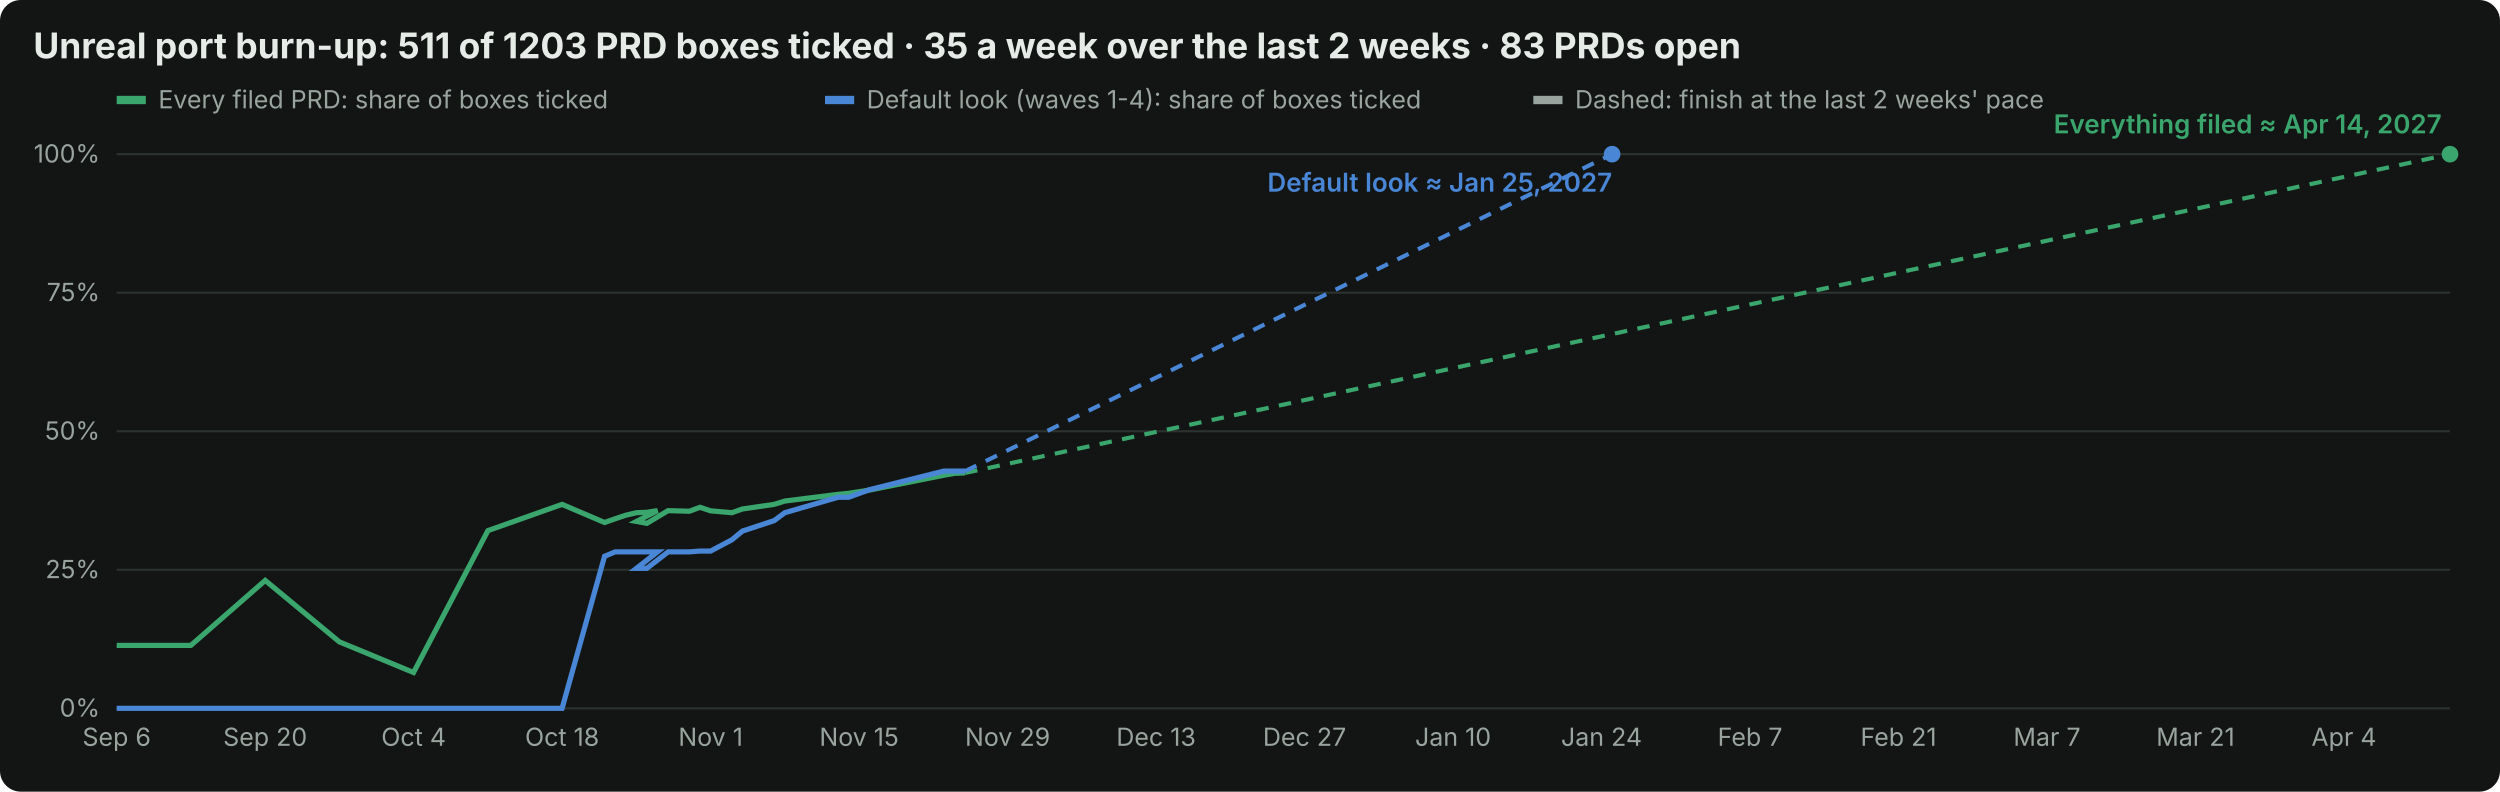
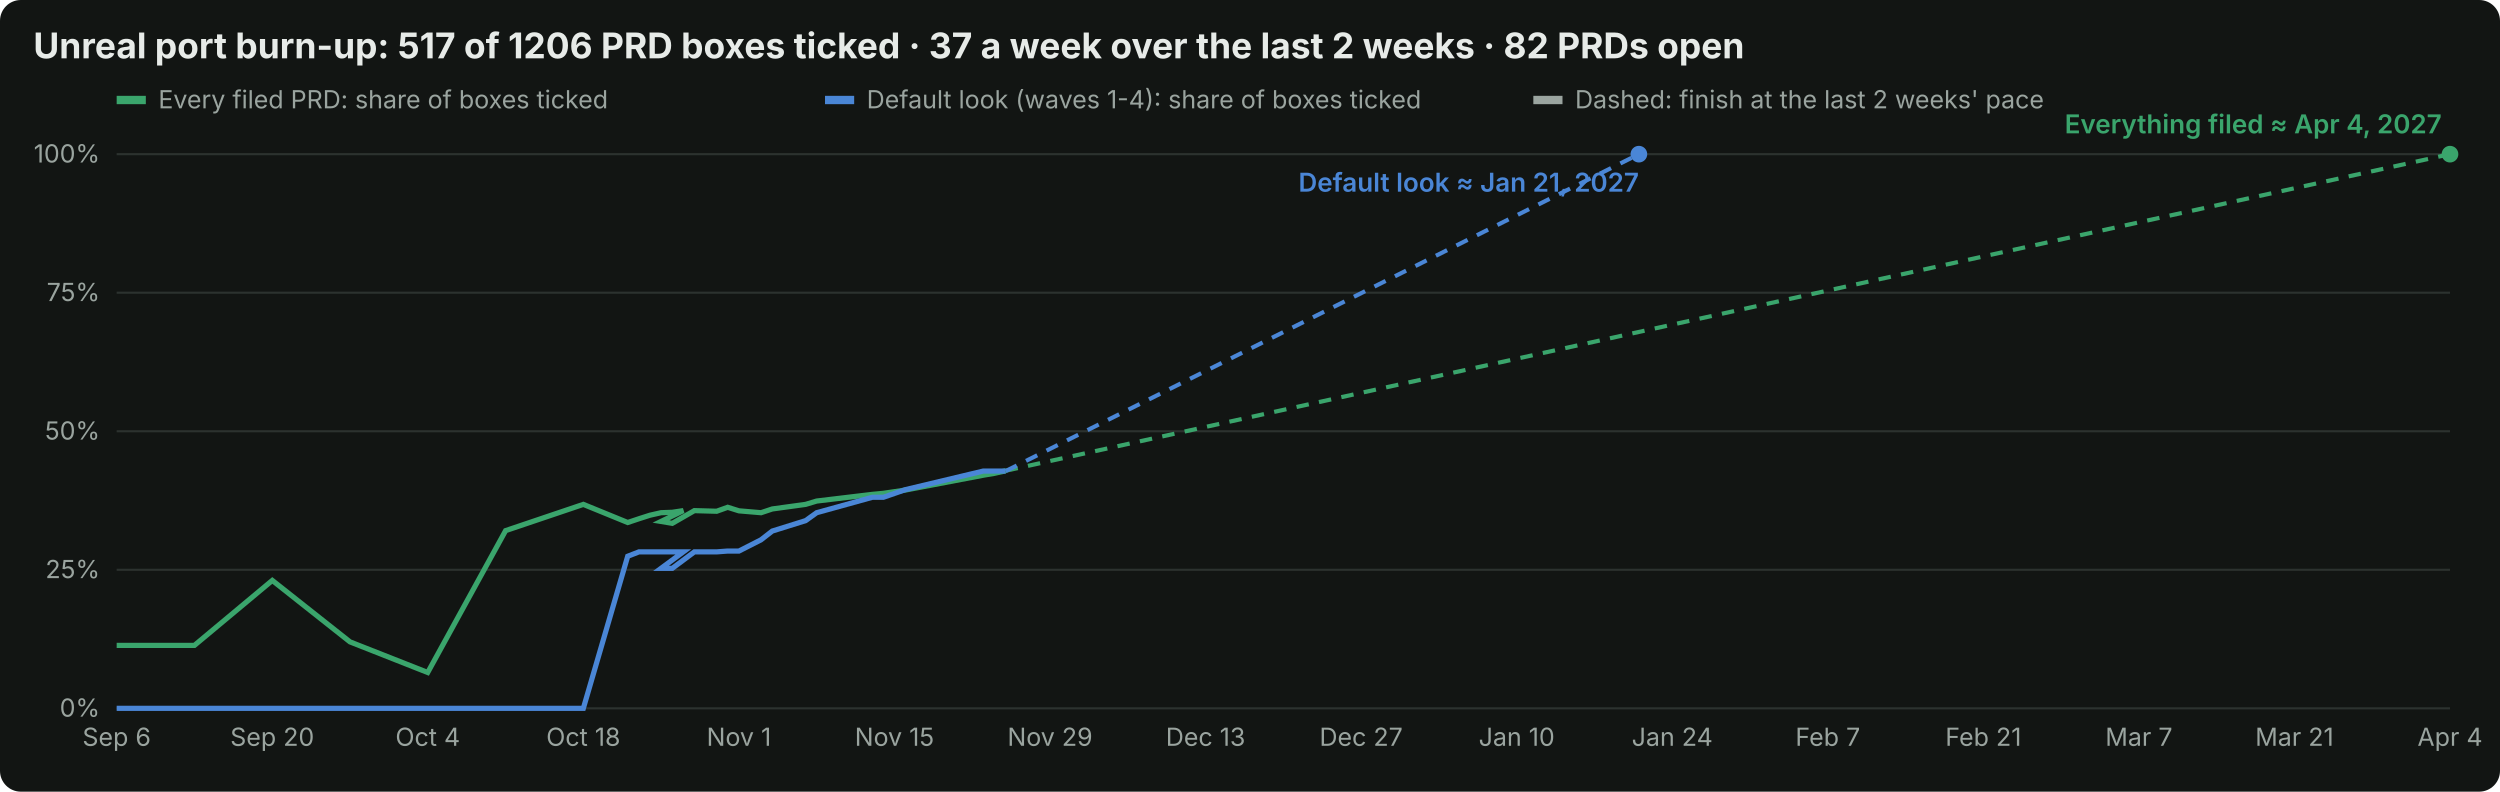
<svg xmlns="http://www.w3.org/2000/svg" viewBox="0 0 1200 380" width="1200" height="380" font-family="system-ui, -apple-system, Segoe UI, sans-serif">
  <style>.h{fill:#e7ebe8;font-size:17px;font-weight:700}.t{fill:#9aa49f;font-size:12px}.e{font-size:12.5px;font-weight:600}</style>
  <rect width="1200" height="380" rx="10" fill="#121513" />
-   <text x="16" y="28" class="h">Unreal port burn-up: 511 of 1203 PRD boxes ticked · 35 a week over the last 2 weeks · 83 PRDs open</text>
+   <text x="16" y="28" class="h">Unreal port burn-up: 517 of 1206 PRD boxes ticked · 37 a week over the last 2 weeks · 82 PRDs open</text>
  <rect x="56" y="46" width="14" height="4" fill="#3aa56c" />
  <text x="76" y="52" class="t">Every filed PRD: share of boxes ticked</text>
  <rect x="396" y="46" width="14" height="4" fill="#4a86d6" />
  <text x="416" y="52" class="t">Default look (waves 1-4): share of boxes ticked</text>
  <rect x="736" y="46" width="14" height="4" fill="#9aa49f" />
  <text x="756" y="52" class="t">Dashed: finish at the last 2 weeks' pace</text>
  <line x1="56" x2="1176" y1="340" y2="340" stroke="#2c322f" />
  <text x="48" y="344" class="t" text-anchor="end">0%</text>
  <line x1="56" x2="1176" y1="273.5" y2="273.5" stroke="#2c322f" />
  <text x="48" y="277.5" class="t" text-anchor="end">25%</text>
  <line x1="56" x2="1176" y1="207" y2="207" stroke="#2c322f" />
  <text x="48" y="211" class="t" text-anchor="end">50%</text>
  <line x1="56" x2="1176" y1="140.5" y2="140.5" stroke="#2c322f" />
  <text x="48" y="144.5" class="t" text-anchor="end">75%</text>
  <line x1="56" x2="1176" y1="74" y2="74" stroke="#2c322f" />
  <text x="48" y="78" class="t" text-anchor="end">100%</text>
  <text x="56" y="358" class="t" text-anchor="middle">Sep 6</text>
-   <text x="127.273" y="358" class="t" text-anchor="middle">Sep 20</text>
-   <text x="198.545" y="358" class="t" text-anchor="middle">Oct 4</text>
-   <text x="269.818" y="358" class="t" text-anchor="middle">Oct 18</text>
-   <text x="341.091" y="358" class="t" text-anchor="middle">Nov 1</text>
-   <text x="412.364" y="358" class="t" text-anchor="middle">Nov 15</text>
-   <text x="483.636" y="358" class="t" text-anchor="middle">Nov 29</text>
-   <text x="554.909" y="358" class="t" text-anchor="middle">Dec 13</text>
-   <text x="626.182" y="358" class="t" text-anchor="middle">Dec 27</text>
-   <text x="697.455" y="358" class="t" text-anchor="middle">Jan 10</text>
-   <text x="768.727" y="358" class="t" text-anchor="middle">Jan 24</text>
-   <text x="840" y="358" class="t" text-anchor="middle">Feb 7</text>
-   <text x="911.273" y="358" class="t" text-anchor="middle">Feb 21</text>
-   <text x="982.545" y="358" class="t" text-anchor="middle">Mar 7</text>
-   <text x="1053.818" y="358" class="t" text-anchor="middle">Mar 21</text>
-   <text x="1125.091" y="358" class="t" text-anchor="middle">Apr 4</text>
-   <path d="M56.0,309.8L91.6,309.8L127.3,278.6L162.9,308.1L198.5,322.8L234.2,254.7L269.8,242.1L290.2,250.8L295.3,249.0L300.4,247.3L305.5,246.1L310.5,245.9L315.6,245.1L305.5,250.3L310.5,251.2L320.7,245.1L330.9,245.4L336.0,243.5L341.1,245.2L351.3,246.1L356.4,244.3L371.6,242.1L376.7,240.5L402.2,237.3L407.3,236.8L417.5,235.2L453.1,228.1L458.2,227.2L463.3,227.0" stroke="#3aa56c" stroke-width="2.5" fill="none" />
-   <path d="M56.0,340.0L91.6,340.0L127.3,340.0L162.9,340.0L198.5,340.0L234.2,340.0L269.8,340.0L290.2,267.0L295.3,264.9L300.4,264.9L305.5,264.9L310.5,264.9L315.6,264.9L305.5,272.8L310.5,272.8L320.7,264.9L330.9,264.9L336.0,264.5L341.1,264.5L351.3,259.1L356.4,254.9L371.6,249.9L376.7,246.1L402.2,238.7L407.3,238.7L417.5,235.0L453.1,226.1L458.2,226.1L463.3,226.1" stroke="#4a86d6" stroke-width="2.5" fill="none" />
-   <path d="M463.273,227.011L1176,74" stroke="#3aa56c" stroke-width="2" stroke-dasharray="6 5" fill="none" />
+   <text x="130.667" y="358" class="t" text-anchor="middle">Sep 20</text>
+   <text x="205.333" y="358" class="t" text-anchor="middle">Oct 4</text>
+   <text x="280" y="358" class="t" text-anchor="middle">Oct 18</text>
+   <text x="354.667" y="358" class="t" text-anchor="middle">Nov 1</text>
+   <text x="429.333" y="358" class="t" text-anchor="middle">Nov 15</text>
+   <text x="504" y="358" class="t" text-anchor="middle">Nov 29</text>
+   <text x="578.667" y="358" class="t" text-anchor="middle">Dec 13</text>
+   <text x="653.333" y="358" class="t" text-anchor="middle">Dec 27</text>
+   <text x="728" y="358" class="t" text-anchor="middle">Jan 10</text>
+   <text x="802.667" y="358" class="t" text-anchor="middle">Jan 24</text>
+   <text x="877.333" y="358" class="t" text-anchor="middle">Feb 7</text>
+   <text x="952" y="358" class="t" text-anchor="middle">Feb 21</text>
+   <text x="1026.667" y="358" class="t" text-anchor="middle">Mar 7</text>
+   <text x="1101.333" y="358" class="t" text-anchor="middle">Mar 21</text>
+   <text x="1176" y="358" class="t" text-anchor="middle">Apr 4</text>
+   <path d="M56.0,309.8L93.3,309.8L130.7,278.6L168.0,308.1L205.3,322.8L242.7,254.7L280.0,242.1L301.3,250.8L306.7,249.0L312.0,247.3L317.3,246.1L322.7,245.9L328.0,245.1L317.3,250.3L322.7,251.2L333.3,245.1L344.0,245.4L349.3,243.5L354.7,245.2L365.3,246.1L370.7,244.3L386.7,242.1L392.0,240.5L418.7,237.3L424.0,236.8L434.7,235.2L472.0,228.1L477.3,227.2L482.7,226.0" stroke="#3aa56c" stroke-width="2.5" fill="none" />
+   <path d="M56.0,340.0L93.3,340.0L130.7,340.0L168.0,340.0L205.3,340.0L242.7,340.0L280.0,340.0L301.3,267.0L306.7,264.9L312.0,264.9L317.3,264.9L322.7,264.9L328.0,264.9L317.3,272.8L322.7,272.8L333.3,264.9L344.0,264.9L349.3,264.5L354.7,264.5L365.3,259.1L370.7,254.9L386.7,249.9L392.0,246.1L418.7,238.7L424.0,238.7L434.7,235.0L472.0,226.1L477.3,226.1L482.7,226.1" stroke="#4a86d6" stroke-width="2.5" fill="none" />
+   <path d="M482.667,225.968L1176,74" stroke="#3aa56c" stroke-width="2" stroke-dasharray="6 5" fill="none" />
  <circle cx="1176" cy="74" r="4" fill="#3aa56c" />
-   <text x="1172" y="64" class="e" fill="#3aa56c" text-anchor="end">Everything filed ≈ Apr 14, 2027</text>
-   <path d="M463.273,226.144L773.818,74" stroke="#4a86d6" stroke-width="2" stroke-dasharray="6 5" fill="none" />
-   <circle cx="773.818" cy="74" r="4" fill="#4a86d6" />
-   <text x="773.818" y="92" class="e" fill="#4a86d6" text-anchor="end">Default look ≈ Jan 25, 2027</text>
+   <text x="1172" y="64" class="e" fill="#3aa56c" text-anchor="end">Everything filed ≈ Apr 4, 2027</text>
+   <path d="M482.667,226.144L786.667,74" stroke="#4a86d6" stroke-width="2" stroke-dasharray="6 5" fill="none" />
+   <circle cx="786.667" cy="74" r="4" fill="#4a86d6" />
+   <text x="786.667" y="92" class="e" fill="#4a86d6" text-anchor="end">Default look ≈ Jan 21, 2027</text>
</svg>
